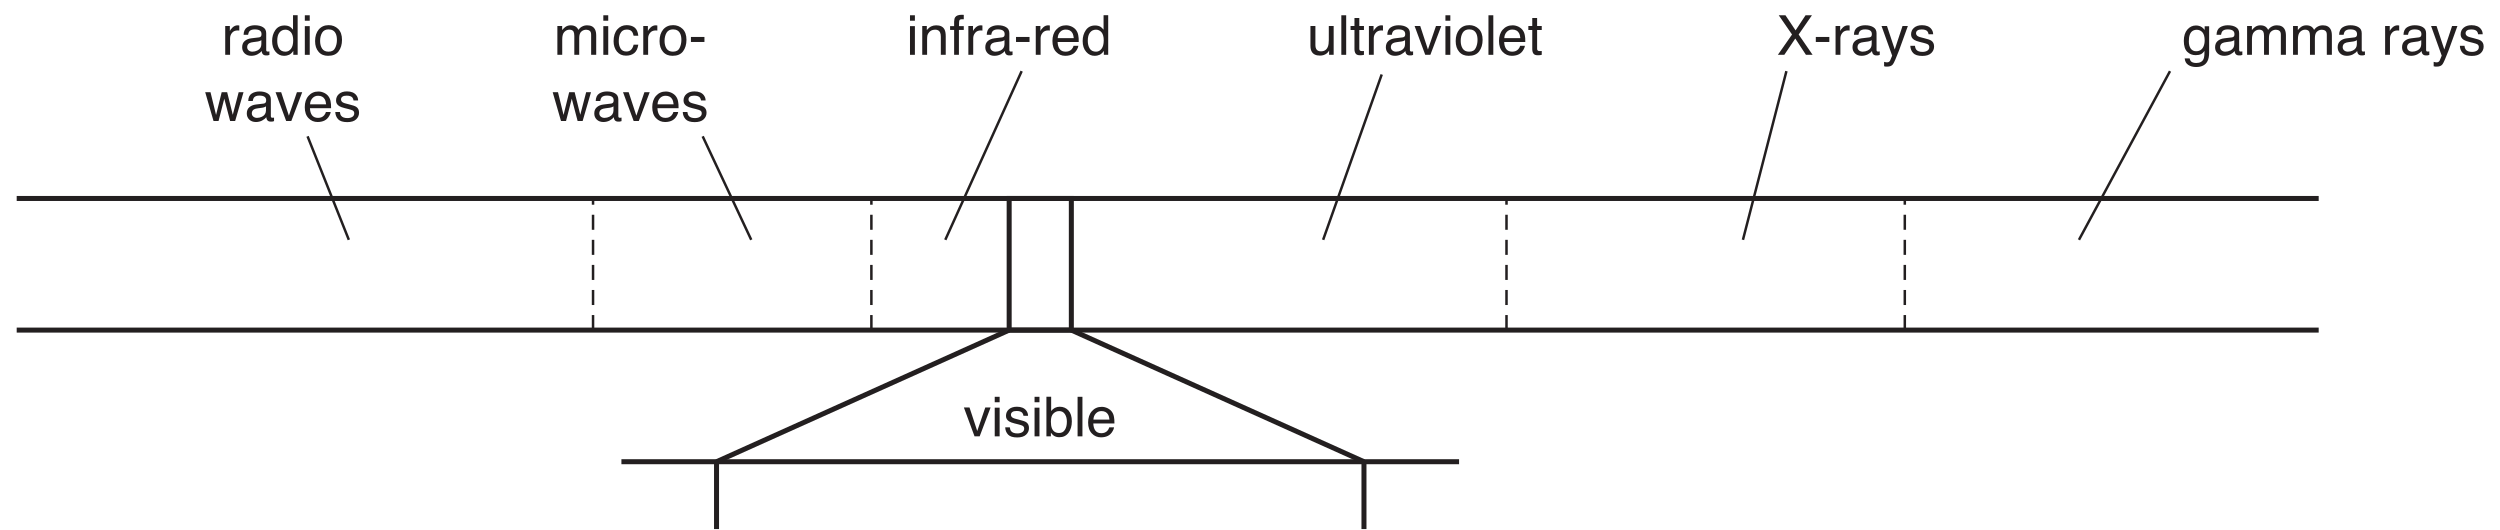
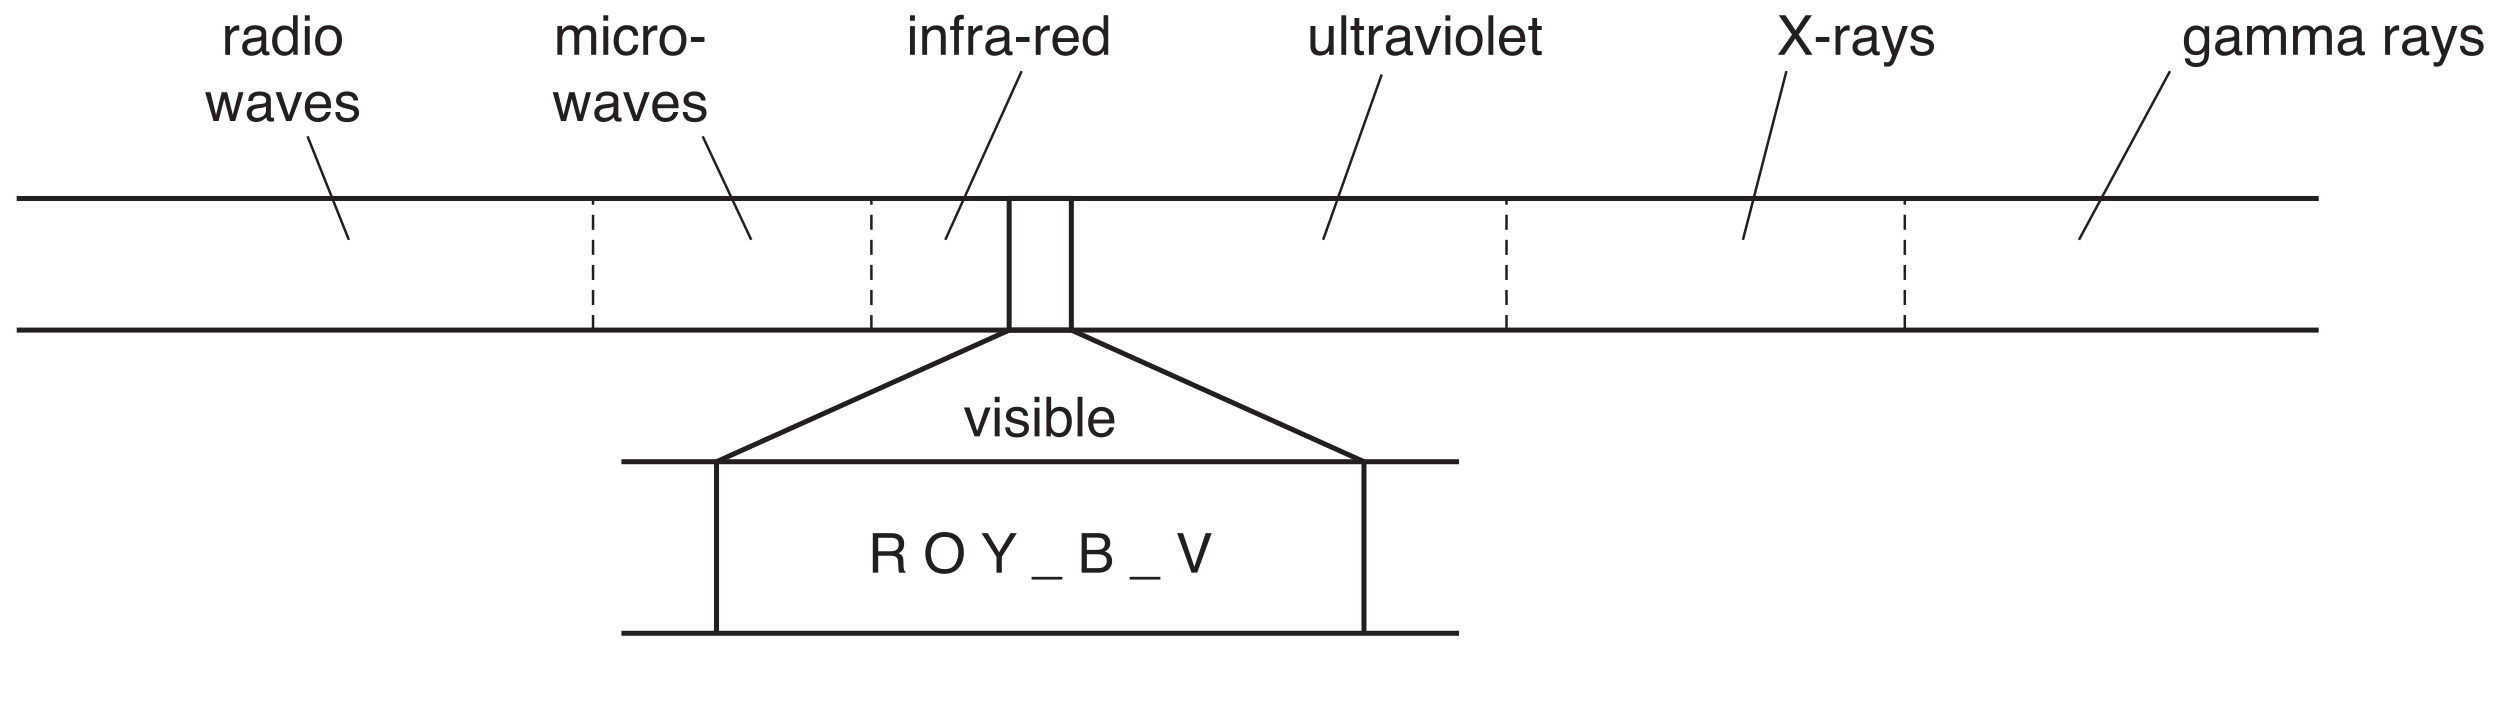
- <svg xmlns="http://www.w3.org/2000/svg" xmlns:xlink="http://www.w3.org/1999/xlink" data-id="0625_2017ON_32_q07_fig7-1" data-width-mm="175.86" data-height-mm="37.22" data-measure="false" data-source="0625/32 ON 2017 p9" version="1.1" width="498.5" height="105.5" viewBox="0 0 498.5 105.5">
+ <svg xmlns="http://www.w3.org/2000/svg" xmlns:xlink="http://www.w3.org/1999/xlink" data-id="0625_2017ON_32_q07_fig7-1" data-width-mm="175.86" data-height-mm="50.0" data-measure="false" data-source="0625/32 ON 2017 p9" version="1.1" width="498.5" height="141.729" viewBox="0 0 498.5 141.729">
  <defs>
    <clipPath id="clip_1">
-       <path transform="matrix(1,0,0,-1,-48,752.39)" d="M48 646.89H546.5V752.39H48Z" />
+       <path transform="matrix(1,0,0,-1,-48,752.39)" d="M48 610.660H546.5V752.39H48Z" />
    </clipPath>
    <clipPath id="clip_2">
      <path transform="matrix(1,0,0,-1,-48,752.39)" d="M0 0H595.276V841.89H0Z" />
    </clipPath>
    <clipPath id="clip_3">
      <path transform="matrix(1,0,0,-1,-48,752.39)" d="M0 0H595.276V841.89H0Z" />
    </clipPath>
+     <path id="font_4_53" d="M.409 .388C.455 .388 .491 .397 .517 .416 .544 .434 .557 .467 .557 .514 .557 .565 .539 .600 .501 .619 .482 .628 .455 .633 .422 .633H.185V.388H.409M.087 .717H.419C.474 .717 .519 .709 .555 .693 .622 .663 .656 .606 .656 .524 .656 .481 .647 .445 .629 .418 .611 .391 .587 .369 .555 .352 .583 .341 .604 .326 .618 .307 .632 .289 .640 .258 .642 .217L.645 .121C.646 .093 .648 .073 .652 .060 .658 .037 .668 .023 .683 .016V0H.564C.561 .006 .558 .014 .556 .023 .554 .033 .553 .052 .551 .080L.545 .200C.543 .247 .526 .278 .493 .294 .475 .303 .445 .307 .406 .307H.185V0H.087V.717Z" />
+     <path id="font_4_3" d="" />
+     <path id="font_4_50" d="M.385 .737C.512 .737 .606 .696 .666 .615 .714 .551 .738 .470 .738 .371 .738 .263 .711 .174 .656 .103 .592 .020 .501-.021 .383-.021 .273-.021 .186 .015 .123 .088 .067 .158 .039 .247 .039 .354 .039 .452 .063 .535 .111 .604 .173 .692 .264 .737 .385 .737M.395 .065C.481 .065 .543 .096 .581 .157 .619 .218 .638 .289 .638 .369 .638 .453 .616 .521 .572 .573 .528 .624 .468 .650 .391 .650 .317 .650 .256 .624 .209 .573 .163 .522 .139 .447 .139 .348 .139 .268 .159 .201 .199 .147 .240 .092 .305 .065 .395 .065M.388 .737V.737Z" />
+     <path id="font_4_60" d="M.020 .717H.133L.339 .372 .545 .717H.659L.388 .289V0H.291V.289L.020 .717M.341 .717V.717Z" />
+     <path id="font_4_66" d="M0-.125V-.075H.556V-.125H0Z" />
+     <path id="font_4_37" d="M.345 .414C.386 .414 .418 .419 .441 .431 .477 .449 .495 .481 .495 .528 .495 .575 .476 .606 .437 .623 .416 .632 .384 .636 .342 .636H.168V.414H.345M.378 .083C.437 .083 .480 .100 .505 .134 .521 .156 .529 .182 .529 .213 .529 .265 .506 .301 .459 .319 .435 .329 .402 .334 .361 .334H.168V.083H.378M.073 .717H.381C.465 .717 .525 .692 .561 .642 .581 .612 .592 .578 .592 .539 .592 .494 .579 .457 .553 .428 .540 .412 .521 .398 .496 .386 .532 .372 .560 .356 .578 .338 .610 .307 .626 .264 .626 .209 .626 .163 .612 .121 .583 .083 .540 .027 .471 0 .376 0H.073V.717Z" />
+     <path id="font_4_57" d="M.132 .717 .338 .106 .542 .717H.651L.389 0H.286L.025 .717H.132Z" />
    <path id="font_4_89" d="M.107 .523 .247 .097 .393 .523H.489L.291 0H.198L.005 .523H.107Z" />
    <path id="font_4_76" d="M.064 .520H.153V0H.064V.520M.064 .717H.153V.618H.064V.717Z" />
    <path id="font_4_86" d="M.116 .164C.119 .134 .126 .112 .138 .096 .160 .067 .199 .053 .253 .053 .286 .053 .315 .060 .339 .074 .364 .089 .376 .111 .376 .140 .376 .163 .367 .180 .347 .192 .334 .199 .309 .207 .271 .217L.202 .234C.157 .245 .124 .258 .103 .271 .065 .295 .046 .328 .046 .370 .046 .420 .064 .460 .100 .491 .135 .521 .183 .537 .244 .537 .322 .537 .379 .513 .414 .467 .436 .438 .446 .406 .446 .373H.363C.361 .392 .354 .410 .342 .426 .322 .449 .287 .460 .237 .460 .204 .460 .178 .454 .161 .441 .144 .429 .136 .412 .136 .391 .136 .369 .147 .351 .169 .337 .182 .329 .202 .322 .227 .316L.285 .301C.348 .286 .391 .271 .412 .257 .446 .234 .463 .199 .463 .151 .463 .104 .446 .064 .410 .030 .375-.003 .321-.020 .249-.020 .171-.020 .116-.002 .084 .032 .051 .068 .034 .111 .032 .164H.116M.246 .536V.536Z" />
    <path id="font_4_69" d="M.057 .718H.143V.459C.162 .484 .185 .503 .211 .517 .238 .530 .267 .537 .298 .537 .363 .537 .416 .514 .457 .469 .497 .425 .518 .359 .518 .271 .518 .188 .498 .120 .458 .065 .417 .010 .362-.016 .291-.016 .251-.016 .218-.006 .190 .012 .174 .023 .157 .042 .138 .067V0H.057V.718M.286 .061C.333 .061 .369 .080 .392 .118 .416 .155 .428 .205 .428 .267 .428 .322 .416 .367 .392 .403 .369 .439 .334 .458 .288 .458 .248 .458 .213 .443 .183 .413 .153 .384 .138 .335 .138 .267 .138 .218 .144 .178 .156 .147 .179 .090 .222 .061 .286 .061Z" />
    <path id="font_4_79" d="M.066 .717H.154V0H.066V.717Z" />
    <path id="font_4_72" d="M.282 .535C.319 .535 .355 .526 .390 .509 .424 .491 .451 .469 .469 .441 .487 .415 .499 .384 .504 .349 .510 .325 .512 .286 .512 .233H.129C.131 .180 .143 .137 .166 .105 .190 .073 .226 .057 .275 .057 .321 .057 .358 .072 .385 .102 .401 .120 .412 .140 .418 .163H.505C.503 .143 .495 .122 .482 .099 .469 .075 .455 .056 .439 .041 .412 .015 .379-.001 .340-.010 .319-.015 .295-.018 .268-.018 .203-.018 .148 .005 .103 .052 .057 .099 .035 .166 .035 .251 .035 .335 .057 .404 .103 .456 .149 .508 .208 .535 .282 .535M.422 .303C.418 .341 .410 .372 .397 .395 .373 .437 .333 .458 .276 .458 .236 .458 .202 .444 .175 .415 .147 .385 .133 .348 .131 .303H.422M.273 .536V.536Z" />
    <clipPath id="clip_5">
      <path transform="matrix(1,0,0,-1,-47.999,752.39)" d="M48.329 623.111H546.946V753.810H48.329Z" />
    </clipPath>
    <path id="font_4_85" d="M.066 .523H.150V.432C.157 .450 .173 .471 .200 .497 .227 .522 .258 .535 .292 .535 .294 .535 .297 .534 .301 .534 .305 .534 .311 .533 .321 .532V.439C.316 .440 .311 .441 .306 .441 .302 .442 .297 .442 .292 .442 .248 .442 .214 .428 .190 .399 .166 .370 .154 .337 .154 .300V0H.066V.523Z" />
    <path id="font_4_68" d="M.131 .139C.131 .114 .141 .094 .159 .079 .178 .064 .200 .057 .225 .057 .256 .057 .286 .064 .315 .078 .364 .102 .388 .141 .388 .195V.266C.377 .258 .364 .252 .347 .247 .330 .243 .313 .239 .297 .238L.244 .231C.212 .227 .188 .221 .172 .212 .145 .197 .131 .172 .131 .139M.344 .316C.364 .319 .378 .327 .385 .342 .389 .350 .391 .361 .391 .376 .391 .406 .380 .427 .359 .441 .337 .455 .307 .461 .267 .461 .221 .461 .189 .449 .169 .424 .159 .410 .152 .390 .148 .363H.066C.068 .427 .089 .472 .129 .498 .169 .523 .216 .536 .269 .536 .331 .536 .381 .524 .419 .500 .457 .477 .476 .441 .476 .391V.089C.476 .080 .478 .073 .482 .067 .485 .062 .493 .059 .505 .059 .509 .059 .514 .059 .519 .060 .523 .060 .529 .061 .534 .062V-.002C.520-.006 .510-.009 .503-.010 .496-.011 .486-.011 .474-.011 .443-.011 .421-.000 .408 .020 .401 .032 .395 .048 .393 .069 .375 .045 .349 .025 .315 .007 .282-.009 .245-.018 .205-.018 .156-.018 .116-.003 .086 .025 .055 .055 .040 .092 .040 .136 .040 .185 .055 .223 .085 .249 .115 .276 .155 .293 .204 .299L.344 .316M.271 .536V.536Z" />
    <path id="font_4_71" d="M.120 .255C.120 .199 .131 .152 .155 .114 .179 .076 .217 .057 .270 .057 .310 .057 .344 .075 .370 .110 .396 .145 .409 .195 .409 .261 .409 .327 .396 .376 .369 .408 .342 .440 .308 .456 .269 .456 .224 .456 .188 .439 .161 .405 .133 .371 .120 .321 .120 .255M.252 .532C.292 .532 .326 .523 .353 .507 .368 .497 .386 .480 .406 .456V.718H.490V0H.411V.072C.391 .040 .366 .017 .338 .002 .310-.011 .278-.018 .242-.018 .184-.018 .133 .005 .091 .054 .048 .103 .027 .169 .027 .250 .027 .326 .046 .392 .085 .448 .124 .504 .180 .532 .252 .532Z" />
    <path id="font_4_82" d="M.271 .057C.330 .057 .370 .079 .391 .123 .413 .167 .424 .216 .424 .270 .424 .319 .416 .359 .400 .389 .376 .437 .333 .461 .272 .461 .219 .461 .180 .441 .155 .400 .131 .359 .119 .310 .119 .252 .119 .196 .131 .150 .155 .113 .180 .076 .218 .057 .271 .057M.275 .538C.342 .538 .399 .515 .446 .470 .492 .425 .516 .359 .516 .272 .516 .188 .495 .118 .454 .063 .413 .008 .349-.018 .263-.018 .191-.018 .134 .005 .092 .054 .049 .103 .028 .168 .028 .250 .028 .338 .051 .407 .095 .460 .140 .512 .200 .538 .275 .538M.272 .536V.536Z" />
    <path id="font_4_90" d="M.104 .523 .205 .110 .307 .523H.406L.508 .113 .615 .523H.703L.551 0H.460L.354 .405 .250 0H.159L.008 .523H.104Z" />
    <clipPath id="clip_6">
      <path transform="matrix(1,0,0,-1,-47.999,752.39)" d="M48.329 623.111H546.946V753.810H48.329Z" />
    </clipPath>
    <path id="font_4_80" d="M.064 .523H.151V.449C.172 .474 .191 .493 .208 .505 .236 .525 .269 .535 .306 .535 .348 .535 .381 .524 .407 .504 .421 .492 .434 .475 .446 .452 .465 .480 .488 .501 .515 .514 .541 .528 .571 .535 .604 .535 .674 .535 .722 .509 .747 .458 .761 .431 .768 .394 .768 .348V0H.676V.363C.676 .398 .668 .422 .650 .435 .633 .448 .611 .455 .586 .455 .552 .455 .522 .443 .497 .420 .472 .397 .460 .358 .460 .304V0H.371V.341C.371 .377 .366 .403 .358 .419 .345 .443 .320 .456 .283 .456 .250 .456 .220 .443 .193 .417 .165 .391 .152 .345 .152 .277V0H.064V.523Z" />
    <path id="font_4_70" d="M.266 .538C.325 .538 .372 .523 .409 .495 .446 .466 .469 .416 .476 .346H.391C.385 .378 .374 .405 .355 .427 .336 .448 .307 .458 .266 .458 .210 .458 .170 .431 .145 .377 .130 .341 .122 .298 .122 .246 .122 .193 .133 .149 .155 .114 .177 .078 .212 .060 .260 .060 .296 .060 .325 .071 .346 .093 .368 .115 .382 .146 .391 .184H.476C.466 .115 .442 .064 .403 .032 .364 .000 .314-.015 .253-.015 .185-.015 .130 .009 .089 .059 .049 .109 .028 .171 .028 .246 .028 .338 .051 .410 .095 .461 .140 .512 .197 .538 .266 .538M.252 .536V.536Z" />
    <path id="font_4_16" d="M.041 .324H.286V.233H.041V.324Z" />
    <clipPath id="clip_7">
      <path transform="matrix(1,0,0,-1,-47.999,752.39)" d="M48.329 623.111H546.946V753.810H48.329Z" />
    </clipPath>
    <path id="font_4_81" d="M.064 .523H.147V.449C.172 .479 .198 .501 .226 .515 .254 .528 .284 .535 .318 .535 .393 .535 .443 .509 .469 .457 .483 .429 .490 .388 .490 .335V0H.401V.329C.401 .361 .396 .387 .387 .407 .371 .439 .343 .456 .302 .456 .281 .456 .264 .453 .250 .449 .226 .442 .205 .428 .187 .406 .172 .389 .163 .371 .158 .353 .154 .334 .152 .308 .152 .274V0H.064V.523M.270 .536V.536Z" />
    <path id="font_4_73" d="M.086 .602C.087 .638 .094 .665 .105 .681 .125 .711 .165 .726 .224 .726 .229 .726 .235 .726 .241 .726 .247 .725 .253 .725 .261 .724V.644C.252 .644 .245 .645 .241 .645 .237 .645 .233 .645 .229 .645 .203 .645 .187 .638 .182 .625 .176 .611 .174 .576 .174 .520H.261V.451H.173V0H.086V.451H.013V.520H.086V.602Z" />
    <path id="font_4_88" d="M.152 .523V.175C.152 .149 .156 .127 .165 .110 .180 .079 .209 .063 .252 .063 .313 .063 .355 .090 .377 .145 .389 .174 .395 .215 .395 .266V.523H.483V0H.400L.401 .077C.389 .057 .375 .040 .358 .026 .325-.000 .284-.014 .236-.014 .162-.014 .111 .010 .084 .060 .069 .086 .062 .122 .062 .167V.523H.152M.272 .536V.536Z" />
    <path id="font_4_87" d="M.082 .667H.170V.523H.254V.450H.170V.110C.170 .092 .177 .079 .189 .073 .196 .070 .207 .068 .223 .068 .227 .068 .232 .068 .237 .068 .242 .068 .247 .069 .254 .070V0C.244-.003 .233-.005 .222-.006 .211-.008 .200-.008 .187-.008 .146-.008 .118 .001 .104 .022 .089 .043 .082 .070 .082 .104V.450H.011V.523H.082V.667Z" />
    <path id="font_4_59" d="M.137 0H.020L.277 .368 .036 .717H.158L.341 .443 .522 .717H.638L.397 .368 .650 0H.529L.336 .295 .137 0Z" />
    <path id="font_4_92" d="M.391 .523H.488C.475 .489 .448 .413 .405 .293 .373 .203 .347 .130 .325 .073 .274-.059 .239-.141 .218-.170 .197-.200 .161-.214 .110-.214 .098-.214 .088-.214 .082-.213 .075-.212 .067-.210 .057-.207V-.127C.072-.131 .083-.134 .090-.135 .097-.136 .103-.136 .108-.136 .125-.136 .137-.134 .144-.128 .152-.123 .158-.116 .164-.108 .165-.106 .171-.092 .181-.068 .191-.044 .199-.026 .203-.015L.010 .523H.109L.25 .097 .391 .523M.249 .536V.536Z" />
    <path id="font_4_74" d="M.249 .532C.290 .532 .325 .522 .356 .501 .373 .490 .389 .473 .407 .451V.518H.488V.042C.488-.024 .478-.076 .458-.115 .422-.186 .353-.221 .252-.221 .196-.221 .148-.209 .110-.183 .071-.158 .050-.119 .045-.065H.135C.139-.088 .147-.106 .160-.119 .180-.138 .211-.148 .254-.148 .321-.148 .365-.124 .386-.077 .399-.049 .404 .000 .403 .072 .386 .045 .365 .025 .340 .012 .315-.000 .282-.006 .242-.006 .185-.006 .135 .013 .093 .053 .051 .093 .029 .160 .029 .253 .029 .340 .051 .409 .093 .458 .136 .507 .188 .532 .249 .532M.407 .263C.407 .328 .393 .376 .367 .407 .340 .438 .306 .454 .265 .454 .203 .454 .160 .425 .138 .367 .126 .336 .120 .295 .120 .245 .120 .187 .132 .142 .156 .111 .179 .080 .212 .065 .252 .065 .315 .065 .360 .093 .385 .150 .400 .182 .407 .220 .407 .263M.259 .536V.536Z" />
-     <path id="font_4_3" d="" />
  </defs>
  <g clip-path="url(#clip_1)">
    <g clip-path="url(#clip_2)">
      <g clip-path="url(#clip_3)" />
      <path transform="matrix(1,0,0,-1,123.911,92.066)" stroke-width="1" stroke-linecap="butt" stroke-miterlimit="4" stroke-linejoin="miter" fill="none" stroke="#231f20" d="M0 0H167.028" />
+       <path transform="matrix(1,0,0,-1,290.939,126.278)" stroke-width="1" stroke-linecap="butt" stroke-miterlimit="4" stroke-linejoin="miter" fill="none" stroke="#231f20" d="M0 0H-167.028" />
      <path transform="matrix(1,0,0,-1,142.876,126.278)" stroke-width="1" stroke-linecap="butt" stroke-miterlimit="4" stroke-linejoin="miter" fill="none" stroke="#231f20" d="M0 0V34.212" />
      <path transform="matrix(1,0,0,-1,271.975,92.066)" stroke-width="1" stroke-linecap="butt" stroke-miterlimit="4" stroke-linejoin="miter" fill="none" stroke="#231f20" d="M0 0V-34.212" />
      <path transform="matrix(1,0,0,-1,3.329,39.575)" stroke-width="1" stroke-linecap="butt" stroke-miterlimit="4" stroke-linejoin="miter" fill="none" stroke="#231f20" d="M0 0H459.017" />
      <path transform="matrix(1,0,0,-1,462.346,65.821)" stroke-width="1" stroke-linecap="butt" stroke-miterlimit="4" stroke-linejoin="miter" fill="none" stroke="#231f20" d="M0 0H-459.017" />
      <path transform="matrix(1,0,0,-1,213.625,65.821)" stroke-width="1" stroke-linecap="butt" stroke-miterlimit="4" stroke-linejoin="miter" fill="none" stroke="#231f20" d="M0 0H-12.398V26.246H0Z" />
      <path transform="matrix(1,0,0,-1,173.754,65.821)" stroke-width=".5" stroke-linecap="butt" stroke-dasharray="3,2" stroke-miterlimit="4" stroke-linejoin="miter" fill="none" stroke="#231f20" d="M0 0V26.246" />
      <path transform="matrix(1,0,0,-1,118.253,65.821)" stroke-width=".5" stroke-linecap="butt" stroke-dasharray="3,2" stroke-miterlimit="4" stroke-linejoin="miter" fill="none" stroke="#231f20" d="M0 0V26.246" />
      <path transform="matrix(1,0,0,-1,300.396,65.821)" stroke-width=".5" stroke-linecap="butt" stroke-dasharray="3,2" stroke-miterlimit="4" stroke-linejoin="miter" fill="none" stroke="#231f20" d="M0 0V26.246" />
      <path transform="matrix(1,0,0,-1,379.817,65.821)" stroke-width=".5" stroke-linecap="butt" stroke-dasharray="3,2" stroke-miterlimit="4" stroke-linejoin="miter" fill="none" stroke="#231f20" d="M0 0V26.246" />
+       <use data-text="R" xlink:href="#font_4_53" transform="matrix(11,0,0,-11,173.078,114.194)" fill="#231f20" />
+       <use data-text="O" xlink:href="#font_4_50" transform="matrix(11,0,0,-11,184.078,114.194)" fill="#231f20" />
+       <use data-text="Y" xlink:href="#font_4_60" transform="matrix(11,0,0,-11,195.497,114.194)" fill="#231f20" />
+       <use data-text="_" xlink:href="#font_4_66" transform="matrix(11,0,0,-11,205.699,114.194)" fill="#231f20" />
+       <use data-text="B" xlink:href="#font_4_37" transform="matrix(11,0,0,-11,214.873,114.194)" fill="#231f20" />
+       <use data-text="_" xlink:href="#font_4_66" transform="matrix(11,0,0,-11,225.268,114.194)" fill="#231f20" />
+       <use data-text="V" xlink:href="#font_4_57" transform="matrix(11,0,0,-11,234.442,114.194)" fill="#231f20" />
      <path transform="matrix(1,0,0,-1,201.226,65.821)" stroke-width="1" stroke-linecap="butt" stroke-miterlimit="4" stroke-linejoin="miter" fill="none" stroke="#231f20" d="M0 0-58.351-26.245" />
      <path transform="matrix(1,0,0,-1,213.624,65.821)" stroke-width="1" stroke-linecap="butt" stroke-miterlimit="4" stroke-linejoin="miter" fill="none" stroke="#231f20" d="M0 0 58.351-26.245" />
      <use data-text="v" xlink:href="#font_4_89" transform="matrix(11,0,0,-11,192.144,87.008)" fill="#231f20" />
      <use data-text="i" xlink:href="#font_4_76" transform="matrix(11,0,0,-11,197.644,87.008)" fill="#231f20" />
      <use data-text="s" xlink:href="#font_4_86" transform="matrix(11,0,0,-11,200.086,87.008)" fill="#231f20" />
      <use data-text="i" xlink:href="#font_4_76" transform="matrix(11,0,0,-11,205.586,87.008)" fill="#231f20" />
      <use data-text="b" xlink:href="#font_4_69" transform="matrix(11,0,0,-11,208.028,87.008)" fill="#231f20" />
      <use data-text="l" xlink:href="#font_4_79" transform="matrix(11,0,0,-11,214.144,87.008)" fill="#231f20" />
      <use data-text="e" xlink:href="#font_4_72" transform="matrix(11,0,0,-11,216.586,87.008)" fill="#231f20" />
      <g clip-path="url(#clip_5)">
        <use data-text="r" xlink:href="#font_4_85" transform="matrix(11,0,0,-11,44.183,10.932)" fill="#231f20" />
        <use data-text="a" xlink:href="#font_4_68" transform="matrix(11,0,0,-11,47.846,10.932)" fill="#231f20" />
        <use data-text="d" xlink:href="#font_4_71" transform="matrix(11,0,0,-11,53.962,10.932)" fill="#231f20" />
        <use data-text="i" xlink:href="#font_4_76" transform="matrix(11,0,0,-11,60.078,10.932)" fill="#231f20" />
        <use data-text="o" xlink:href="#font_4_82" transform="matrix(11,0,0,-11,62.520,10.932)" fill="#231f20" />
      </g>
      <use data-text="w" xlink:href="#font_4_90" transform="matrix(11,0,0,-11,40.828,24.132)" fill="#231f20" />
      <use data-text="a" xlink:href="#font_4_68" transform="matrix(11,0,0,-11,48.770,24.132)" fill="#231f20" />
      <use data-text="v" xlink:href="#font_4_89" transform="matrix(11,0,0,-11,54.886,24.132)" fill="#231f20" />
      <use data-text="e" xlink:href="#font_4_72" transform="matrix(11,0,0,-11,60.386,24.132)" fill="#231f20" />
      <use data-text="s" xlink:href="#font_4_86" transform="matrix(11,0,0,-11,66.502,24.132)" fill="#231f20" />
      <g clip-path="url(#clip_6)">
        <use data-text="m" xlink:href="#font_4_80" transform="matrix(11,0,0,-11,110.436,10.932)" fill="#231f20" />
        <use data-text="i" xlink:href="#font_4_76" transform="matrix(11,0,0,-11,119.599,10.932)" fill="#231f20" />
        <use data-text="c" xlink:href="#font_4_70" transform="matrix(11,0,0,-11,122.041,10.932)" fill="#231f20" />
        <use data-text="r" xlink:href="#font_4_85" transform="matrix(11,0,0,-11,127.541,10.932)" fill="#231f20" />
        <use data-text="o" xlink:href="#font_4_82" transform="matrix(11,0,0,-11,131.204,10.932)" fill="#231f20" />
        <use data-text="-" xlink:href="#font_4_16" transform="matrix(11,0,0,-11,137.320,10.932)" fill="#231f20" />
      </g>
      <use data-text="w" xlink:href="#font_4_90" transform="matrix(11,0,0,-11,110.117,24.132)" fill="#231f20" />
      <use data-text="a" xlink:href="#font_4_68" transform="matrix(11,0,0,-11,118.059,24.132)" fill="#231f20" />
      <use data-text="v" xlink:href="#font_4_89" transform="matrix(11,0,0,-11,124.175,24.132)" fill="#231f20" />
      <use data-text="e" xlink:href="#font_4_72" transform="matrix(11,0,0,-11,129.675,24.132)" fill="#231f20" />
      <use data-text="s" xlink:href="#font_4_86" transform="matrix(11,0,0,-11,135.791,24.132)" fill="#231f20" />
      <g clip-path="url(#clip_7)">
        <use data-text="i" xlink:href="#font_4_76" transform="matrix(11,0,0,-11,180.748,10.932)" fill="#231f20" />
        <use data-text="n" xlink:href="#font_4_81" transform="matrix(11,0,0,-11,183.190,10.932)" fill="#231f20" />
        <use data-text="f" xlink:href="#font_4_73" transform="matrix(11,0,0,-11,189.306,10.932)" fill="#231f20" />
        <use data-text="r" xlink:href="#font_4_85" transform="matrix(11,0,0,-11,192.364,10.932)" fill="#231f20" />
        <use data-text="a" xlink:href="#font_4_68" transform="matrix(11,0,0,-11,196.027,10.932)" fill="#231f20" />
        <use data-text="-" xlink:href="#font_4_16" transform="matrix(11,0,0,-11,202.143,10.932)" fill="#231f20" />
        <use data-text="r" xlink:href="#font_4_85" transform="matrix(11,0,0,-11,205.806,10.932)" fill="#231f20" />
        <use data-text="e" xlink:href="#font_4_72" transform="matrix(11,0,0,-11,209.469,10.932)" fill="#231f20" />
        <use data-text="d" xlink:href="#font_4_71" transform="matrix(11,0,0,-11,215.585,10.932)" fill="#231f20" />
        <use data-text="u" xlink:href="#font_4_88" transform="matrix(11,0,0,-11,260.619,10.932)" fill="#231f20" />
        <use data-text="l" xlink:href="#font_4_79" transform="matrix(11,0,0,-11,266.735,10.932)" fill="#231f20" />
        <use data-text="t" xlink:href="#font_4_87" transform="matrix(11,0,0,-11,269.177,10.932)" fill="#231f20" />
        <use data-text="r" xlink:href="#font_4_85" transform="matrix(11,0,0,-11,272.235,10.932)" fill="#231f20" />
        <use data-text="a" xlink:href="#font_4_68" transform="matrix(11,0,0,-11,275.898,10.932)" fill="#231f20" />
        <use data-text="v" xlink:href="#font_4_89" transform="matrix(11,0,0,-11,282.014,10.932)" fill="#231f20" />
        <use data-text="i" xlink:href="#font_4_76" transform="matrix(11,0,0,-11,287.514,10.932)" fill="#231f20" />
        <use data-text="o" xlink:href="#font_4_82" transform="matrix(11,0,0,-11,289.956,10.932)" fill="#231f20" />
        <use data-text="l" xlink:href="#font_4_79" transform="matrix(11,0,0,-11,296.072,10.932)" fill="#231f20" />
        <use data-text="e" xlink:href="#font_4_72" transform="matrix(11,0,0,-11,298.514,10.932)" fill="#231f20" />
        <use data-text="t" xlink:href="#font_4_87" transform="matrix(11,0,0,-11,304.630,10.932)" fill="#231f20" />
        <use data-text="X" xlink:href="#font_4_59" transform="matrix(11,0,0,-11,354.284,10.932)" fill="#231f20" />
        <use data-text="-" xlink:href="#font_4_16" transform="matrix(11,0,0,-11,361.621,10.932)" fill="#231f20" />
        <use data-text="r" xlink:href="#font_4_85" transform="matrix(11,0,0,-11,365.284,10.932)" fill="#231f20" />
        <use data-text="a" xlink:href="#font_4_68" transform="matrix(11,0,0,-11,368.947,10.932)" fill="#231f20" />
        <use data-text="y" xlink:href="#font_4_92" transform="matrix(11,0,0,-11,375.063,10.932)" fill="#231f20" />
        <use data-text="s" xlink:href="#font_4_86" transform="matrix(11,0,0,-11,380.563,10.932)" fill="#231f20" />
        <use data-text="g" xlink:href="#font_4_74" transform="matrix(11,0,0,-11,435.134,10.932)" fill="#231f20" />
        <use data-text="a" xlink:href="#font_4_68" transform="matrix(11,0,0,-11,441.250,10.932)" fill="#231f20" />
        <use data-text="m" xlink:href="#font_4_80" transform="matrix(11,0,0,-11,447.366,10.932)" fill="#231f20" />
        <use data-text="m" xlink:href="#font_4_80" transform="matrix(11,0,0,-11,456.529,10.932)" fill="#231f20" />
        <use data-text="a" xlink:href="#font_4_68" transform="matrix(11,0,0,-11,465.692,10.932)" fill="#231f20" />
        <use data-text="r" xlink:href="#font_4_85" transform="matrix(11,0,0,-11,474.866,10.932)" fill="#231f20" />
        <use data-text="a" xlink:href="#font_4_68" transform="matrix(11,0,0,-11,478.529,10.932)" fill="#231f20" />
        <use data-text="y" xlink:href="#font_4_92" transform="matrix(11,0,0,-11,484.645,10.932)" fill="#231f20" />
        <use data-text="s" xlink:href="#font_4_86" transform="matrix(11,0,0,-11,490.145,10.932)" fill="#231f20" />
      </g>
      <path transform="matrix(1,0,0,-1,61.329,27.185)" stroke-width=".5" stroke-linecap="butt" stroke-miterlimit="10" stroke-linejoin="miter" fill="none" stroke="#231f20" d="M0 0 8.231-20.635" />
      <path transform="matrix(1,0,0,-1,140.114,27.185)" stroke-width=".5" stroke-linecap="butt" stroke-miterlimit="10" stroke-linejoin="miter" fill="none" stroke="#231f20" d="M0 0 9.683-20.635" />
      <path transform="matrix(1,0,0,-1,203.719,14.185)" stroke-width=".5" stroke-linecap="butt" stroke-miterlimit="10" stroke-linejoin="miter" fill="none" stroke="#231f20" d="M0 0-15.227-33.635" />
      <path transform="matrix(1,0,0,-1,275.514,14.851)" stroke-width=".5" stroke-linecap="butt" stroke-miterlimit="10" stroke-linejoin="miter" fill="none" stroke="#231f20" d="M0 0-11.682-32.968" />
      <path transform="matrix(1,0,0,-1,356.213,14.185)" stroke-width=".5" stroke-linecap="butt" stroke-miterlimit="10" stroke-linejoin="miter" fill="none" stroke="#231f20" d="M0 0-8.671-33.635" />
      <path transform="matrix(1,0,0,-1,432.702,14.185)" stroke-width=".5" stroke-linecap="butt" stroke-miterlimit="10" stroke-linejoin="miter" fill="none" stroke="#231f20" d="M0 0-18.158-33.635" />
    </g>
  </g>
</svg>
